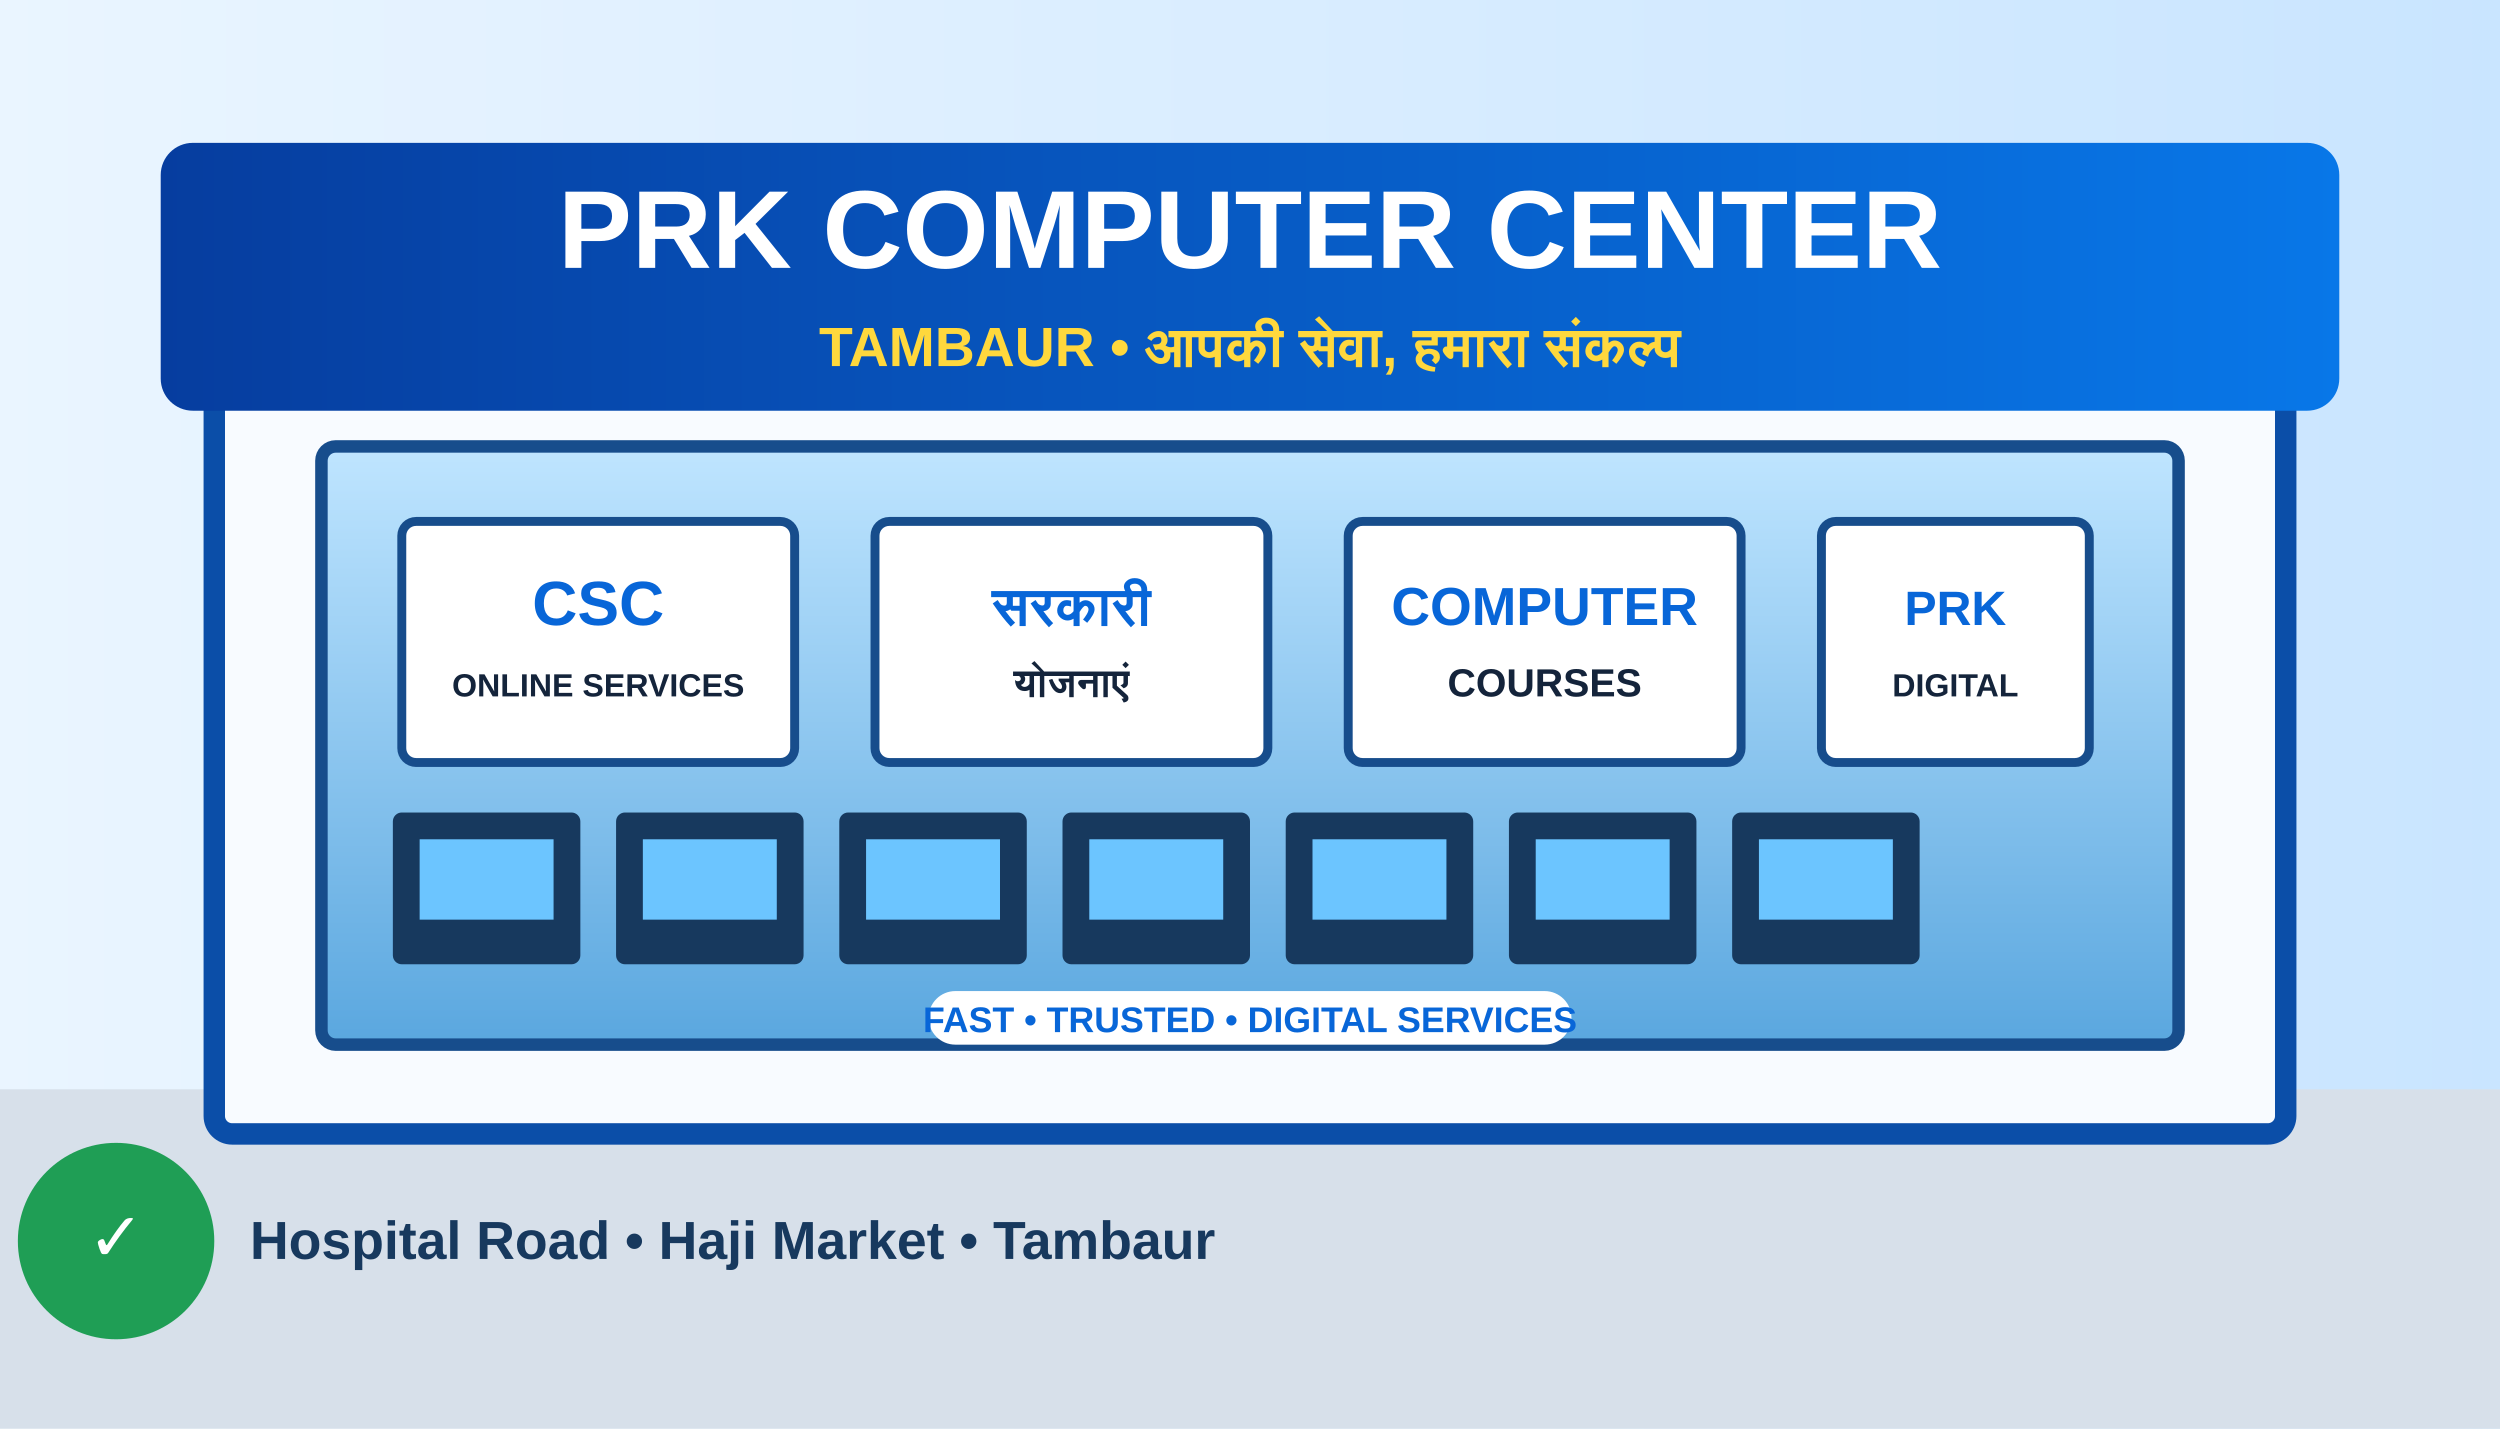
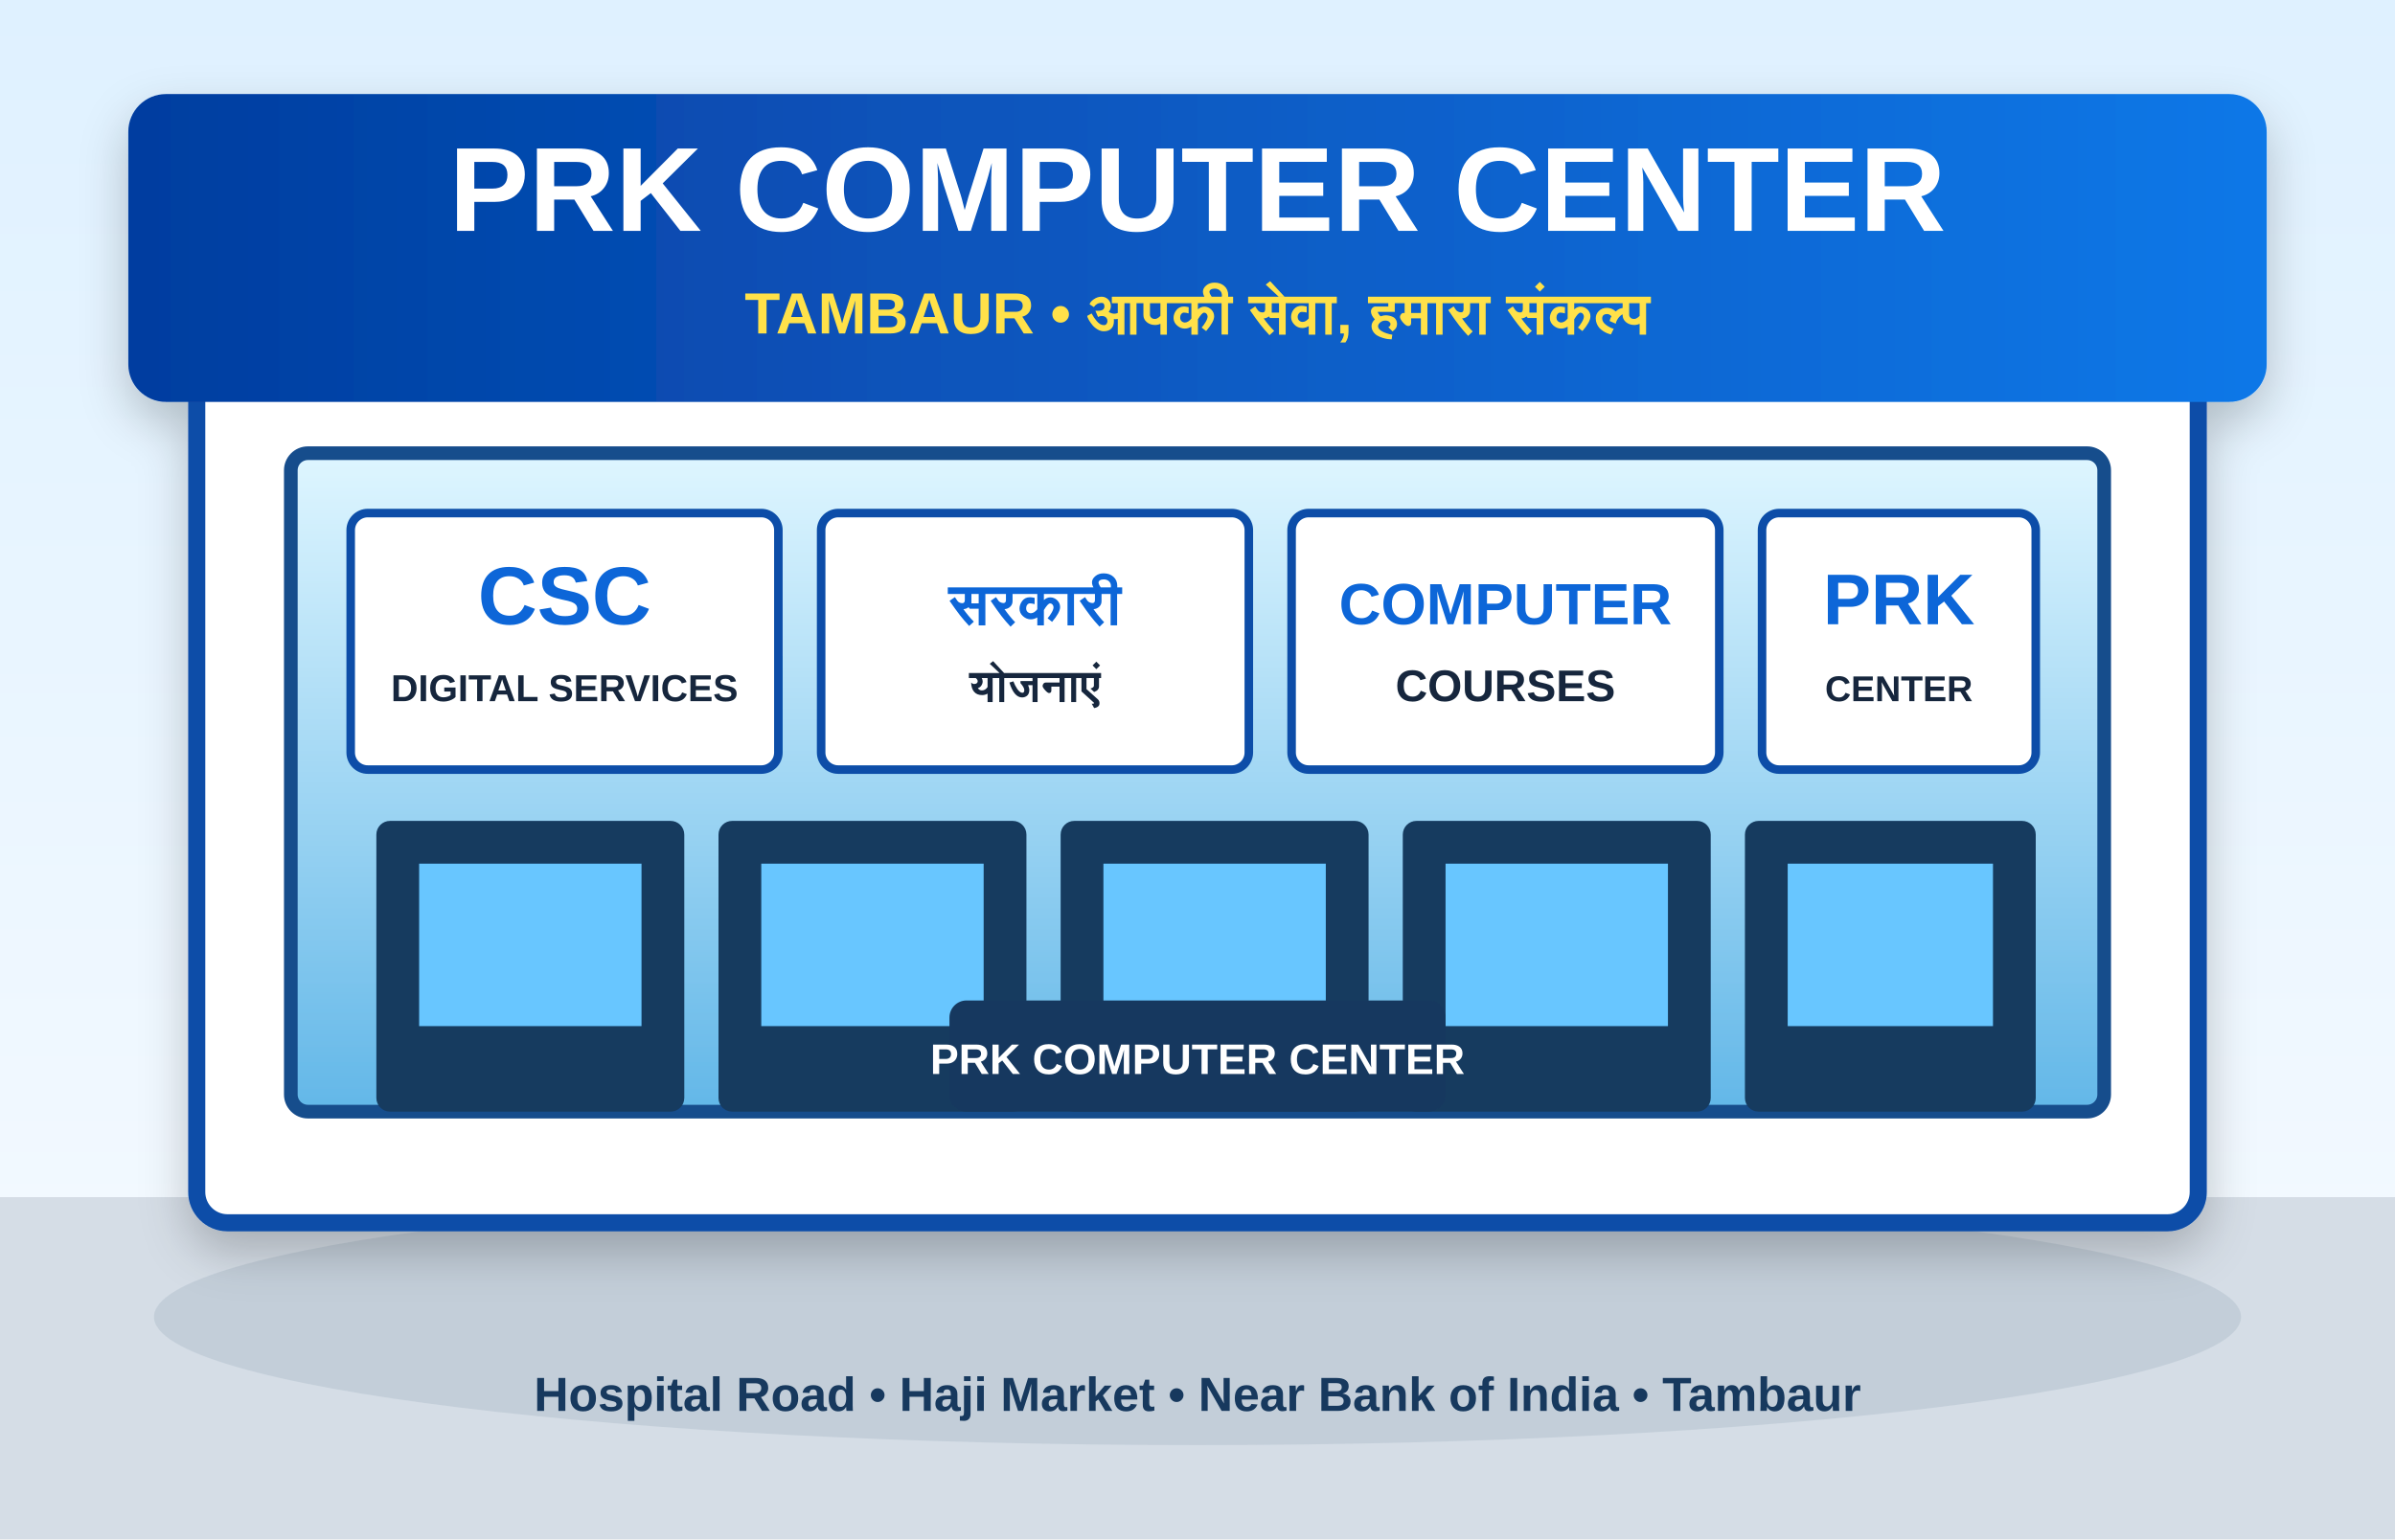
- <svg xmlns="http://www.w3.org/2000/svg" viewBox="0 0 1400 800">
+ <svg xmlns="http://www.w3.org/2000/svg" viewBox="0 0 1400 900">
  <defs>
-     <linearGradient id="sky" x1="0" x2="1">
-       <stop stop-color="#eaf5ff" />
-       <stop offset="1" stop-color="#c9e5ff" />
+     <linearGradient id="sky" x1="0" y1="0" x2="0" y2="1">
+       <stop stop-color="#dff1ff" />
+       <stop offset="1" stop-color="#f7fbff" />
    </linearGradient>
-     <linearGradient id="blue" x1="0" x2="1">
+     <linearGradient id="sign" x1="0" x2="1">
      <stop stop-color="#063d9f" />
-       <stop offset="1" stop-color="#0877e8" />
+       <stop offset="1" stop-color="#0878e8" />
    </linearGradient>
    <linearGradient id="glass" x1="0" y1="0" x2="0" y2="1">
-       <stop stop-color="#bfe5ff" />
-       <stop offset="1" stop-color="#5aa7df" />
+       <stop stop-color="#dff6ff" />
+       <stop offset="1" stop-color="#62b7e8" />
    </linearGradient>
+     <filter id="shadow">
+       <feDropShadow dx="0" dy="12" stdDeviation="14" flood-opacity=".22" />
+     </filter>
  </defs>
-   <rect width="1400" height="800" fill="url(#sky)" />
-   <rect y="610" width="1400" height="190" fill="#d7e0ea" />
-   <rect x="120" y="180" width="1160" height="455" rx="10" fill="#f8fbff" stroke="#0b4ea8" stroke-width="12" />
-   <rect x="90" y="80" width="1220" height="150" rx="18" fill="url(#blue)" />
-   <text x="700" y="150" text-anchor="middle" font-family="Arial,sans-serif" font-weight="900" font-size="62" fill="white">PRK COMPUTER CENTER</text>
-   <text x="700" y="205" text-anchor="middle" font-family="Arial,sans-serif" font-weight="700" font-size="31" fill="#ffd83d">TAMBAUR • आपकी सेवा, हमारा संकल्प</text>
-   <rect x="180" y="250" width="1040" height="335" rx="8" fill="url(#glass)" stroke="#174d8c" stroke-width="7" />
-   <rect x="225" y="292" width="220" height="135" rx="8" fill="#fff" stroke="#174d8c" stroke-width="5" />
-   <text x="335" y="350" text-anchor="middle" font-family="Arial" font-weight="900" font-size="35" fill="#0866d8">CSC</text>
-   <text x="335" y="390" text-anchor="middle" font-family="Arial" font-weight="700" font-size="18" fill="#14243b">ONLINE SERVICES</text>
-   <rect x="490" y="292" width="220" height="135" rx="8" fill="#fff" stroke="#174d8c" stroke-width="5" />
-   <text x="600" y="350" text-anchor="middle" font-family="Arial" font-weight="900" font-size="30" fill="#0866d8">सरकारी</text>
-   <text x="600" y="390" text-anchor="middle" font-family="Arial" font-weight="700" font-size="22" fill="#14243b">योजनाएं</text>
-   <rect x="755" y="292" width="220" height="135" rx="8" fill="#fff" stroke="#174d8c" stroke-width="5" />
-   <text x="865" y="350" text-anchor="middle" font-family="Arial" font-weight="900" font-size="30" fill="#0866d8">COMPUTER</text>
-   <text x="865" y="390" text-anchor="middle" font-family="Arial" font-weight="700" font-size="22" fill="#14243b">COURSES</text>
-   <rect x="1020" y="292" width="150" height="135" rx="8" fill="#fff" stroke="#174d8c" stroke-width="5" />
-   <text x="1095" y="350" text-anchor="middle" font-family="Arial" font-weight="900" font-size="27" fill="#0866d8">PRK</text>
-   <text x="1095" y="390" text-anchor="middle" font-family="Arial" font-weight="700" font-size="18" fill="#14243b">DIGITAL</text>
-   <g fill="#17395e">
-     <rect x="220" y="455" width="105" height="85" rx="5" />
-     <rect x="345" y="455" width="105" height="85" rx="5" />
-     <rect x="470" y="455" width="105" height="85" rx="5" />
-     <rect x="595" y="455" width="105" height="85" rx="5" />
-     <rect x="720" y="455" width="105" height="85" rx="5" />
-     <rect x="845" y="455" width="105" height="85" rx="5" />
-     <rect x="970" y="455" width="105" height="85" rx="5" />
+   <rect width="1400" height="900" fill="url(#sky)" />
+   <rect y="700" width="1400" height="200" fill="#d5dde6" />
+   <ellipse cx="700" cy="770" rx="610" ry="75" fill="#aebdca" opacity=".45" />
+   <g filter="url(#shadow)">
+     <rect x="115" y="155" width="1170" height="560" rx="18" fill="#fff" stroke="#0b4ea8" stroke-width="10" />
+     <rect x="75" y="55" width="1250" height="180" rx="22" fill="url(#sign)" />
+     <text x="700" y="135" text-anchor="middle" font-family="Arial,sans-serif" font-weight="900" font-size="70" fill="#fff">PRK COMPUTER CENTER</text>
+     <text x="700" y="195" text-anchor="middle" font-family="Arial,sans-serif" font-weight="800" font-size="34" fill="#ffe14a">TAMBAUR • आपकी सेवा, हमारा संकल्प</text>
+     <rect x="170" y="265" width="1060" height="385" rx="10" fill="url(#glass)" stroke="#174d8c" stroke-width="8" />
+     <rect x="205" y="300" width="250" height="150" rx="10" fill="#fff" stroke="#0b4ea8" stroke-width="5" />
+     <text x="330" y="365" text-anchor="middle" font-family="Arial" font-weight="900" font-size="48" fill="#0866d8">CSC</text>
+     <text x="330" y="410" text-anchor="middle" font-family="Arial" font-weight="700" font-size="22" fill="#17283d">DIGITAL SERVICES</text>
+     <rect x="480" y="300" width="250" height="150" rx="10" fill="#fff" stroke="#0b4ea8" stroke-width="5" />
+     <text x="605" y="365" text-anchor="middle" font-family="Arial" font-weight="900" font-size="34" fill="#0866d8">सरकारी</text>
+     <text x="605" y="410" text-anchor="middle" font-family="Arial" font-weight="700" font-size="26" fill="#17283d">योजनाएं</text>
+     <rect x="755" y="300" width="250" height="150" rx="10" fill="#fff" stroke="#0b4ea8" stroke-width="5" />
+     <text x="880" y="365" text-anchor="middle" font-family="Arial" font-weight="900" font-size="34" fill="#0866d8">COMPUTER</text>
+     <text x="880" y="410" text-anchor="middle" font-family="Arial" font-weight="700" font-size="26" fill="#17283d">COURSES</text>
+     <rect x="1030" y="300" width="160" height="150" rx="10" fill="#fff" stroke="#0b4ea8" stroke-width="5" />
+     <text x="1110" y="365" text-anchor="middle" font-family="Arial" font-weight="900" font-size="42" fill="#0866d8">PRK</text>
+     <text x="1110" y="410" text-anchor="middle" font-family="Arial" font-weight="700" font-size="21" fill="#17283d">CENTER</text>
+     <rect x="220" y="480" width="180" height="170" rx="8" fill="#153a5f" />
+     <rect x="245" y="505" width="130" height="95" fill="#67c6ff" />
+     <rect x="420" y="480" width="180" height="170" rx="8" fill="#153a5f" />
+     <rect x="445" y="505" width="130" height="95" fill="#67c6ff" />
+     <rect x="620" y="480" width="180" height="170" rx="8" fill="#153a5f" />
+     <rect x="645" y="505" width="130" height="95" fill="#67c6ff" />
+     <rect x="820" y="480" width="180" height="170" rx="8" fill="#153a5f" />
+     <rect x="845" y="505" width="130" height="95" fill="#67c6ff" />
+     <rect x="1020" y="480" width="170" height="170" rx="8" fill="#153a5f" />
+     <rect x="1045" y="505" width="120" height="95" fill="#67c6ff" />
+     <rect x="555" y="585" width="290" height="65" rx="10" fill="#17395e" />
+     <text x="700" y="628" text-anchor="middle" font-family="Arial" font-weight="900" font-size="25" fill="#fff">PRK COMPUTER CENTER</text>
  </g>
-   <g fill="#6cc5ff">
-     <rect x="235" y="470" width="75" height="45" />
-     <rect x="360" y="470" width="75" height="45" />
-     <rect x="485" y="470" width="75" height="45" />
-     <rect x="610" y="470" width="75" height="45" />
-     <rect x="735" y="470" width="75" height="45" />
-     <rect x="860" y="470" width="75" height="45" />
-     <rect x="985" y="470" width="75" height="45" />
-   </g>
-   <rect x="520" y="555" width="360" height="30" rx="15" fill="#fff" />
-   <text x="700" y="578" text-anchor="middle" font-family="Arial" font-weight="900" font-size="20" fill="#0866d8">FAST • TRUSTED • DIGITAL SERVICES</text>
-   <circle cx="65" cy="695" r="55" fill="#1f9e55" />
-   <text x="65" y="706" text-anchor="middle" font-family="Arial" font-weight="900" font-size="38" fill="white">✓</text>
-   <text x="140" y="705" font-family="Arial" font-weight="700" font-size="30" fill="#17395e">Hospital Road • Haji Market • Tambaur</text>
+   <text x="700" y="825" text-anchor="middle" font-family="Arial,sans-serif" font-weight="800" font-size="28" fill="#17395e">Hospital Road • Haji Market • Near Bank of India • Tambaur</text>
</svg>
